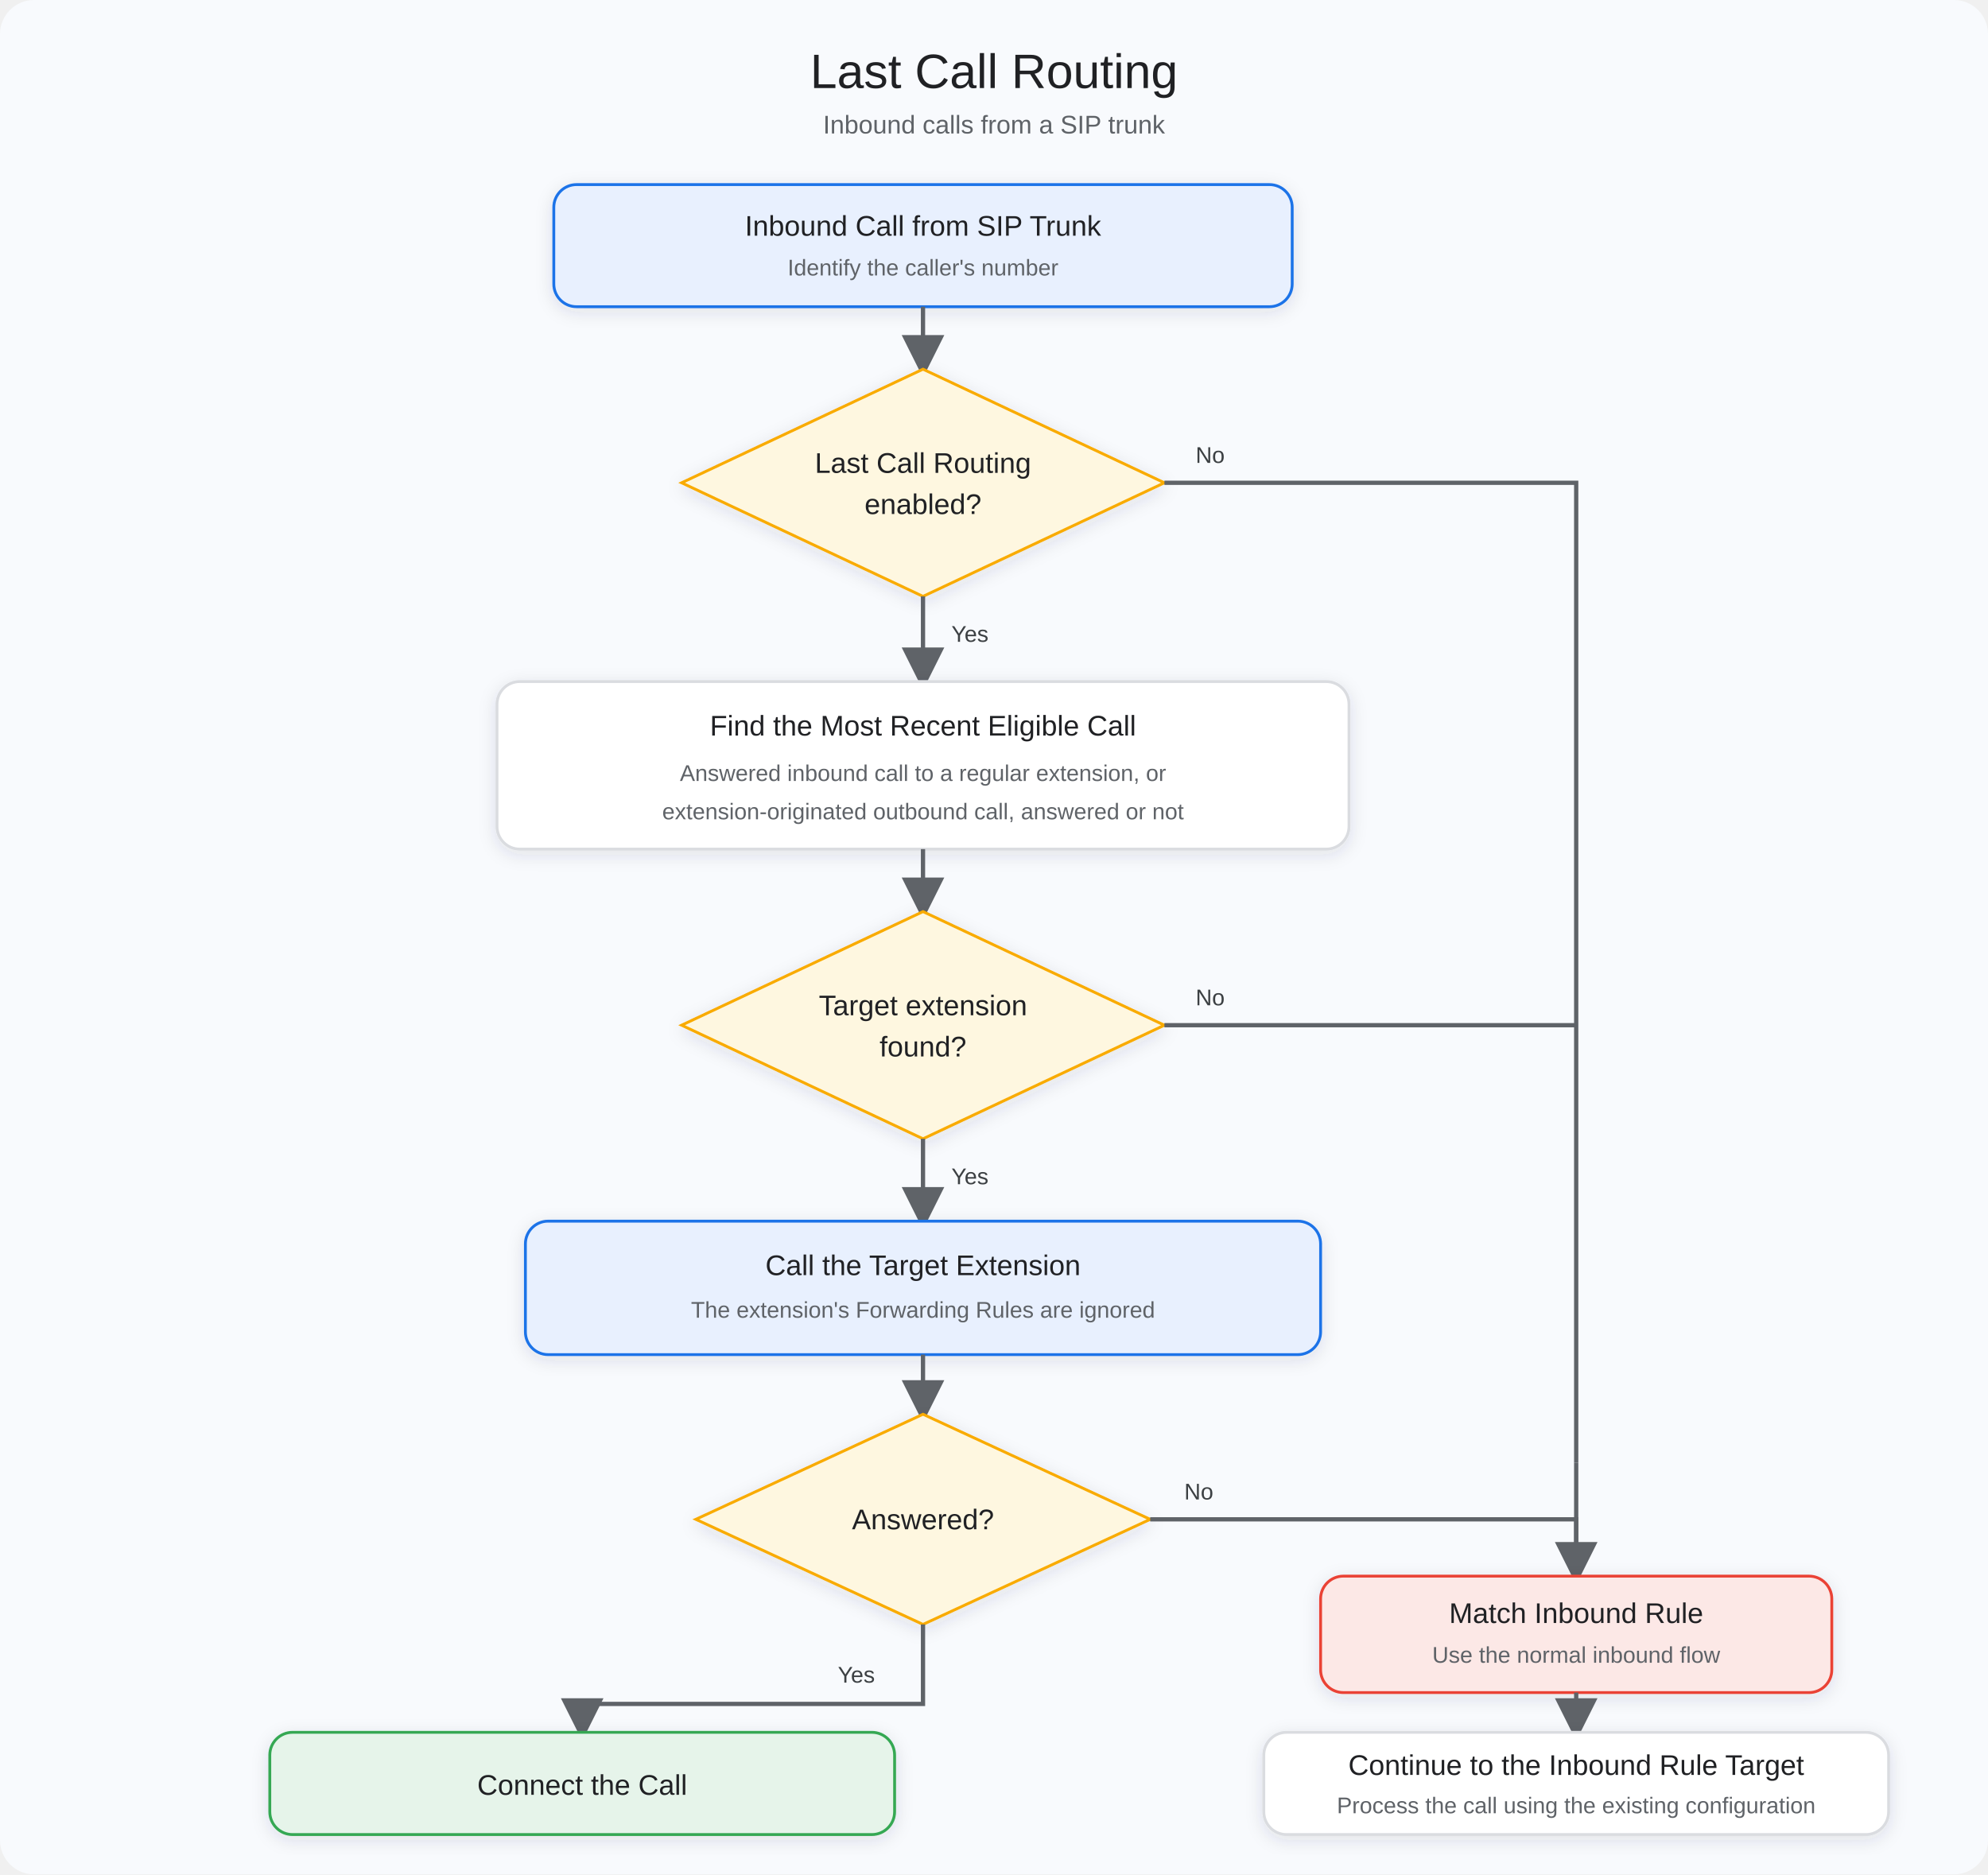
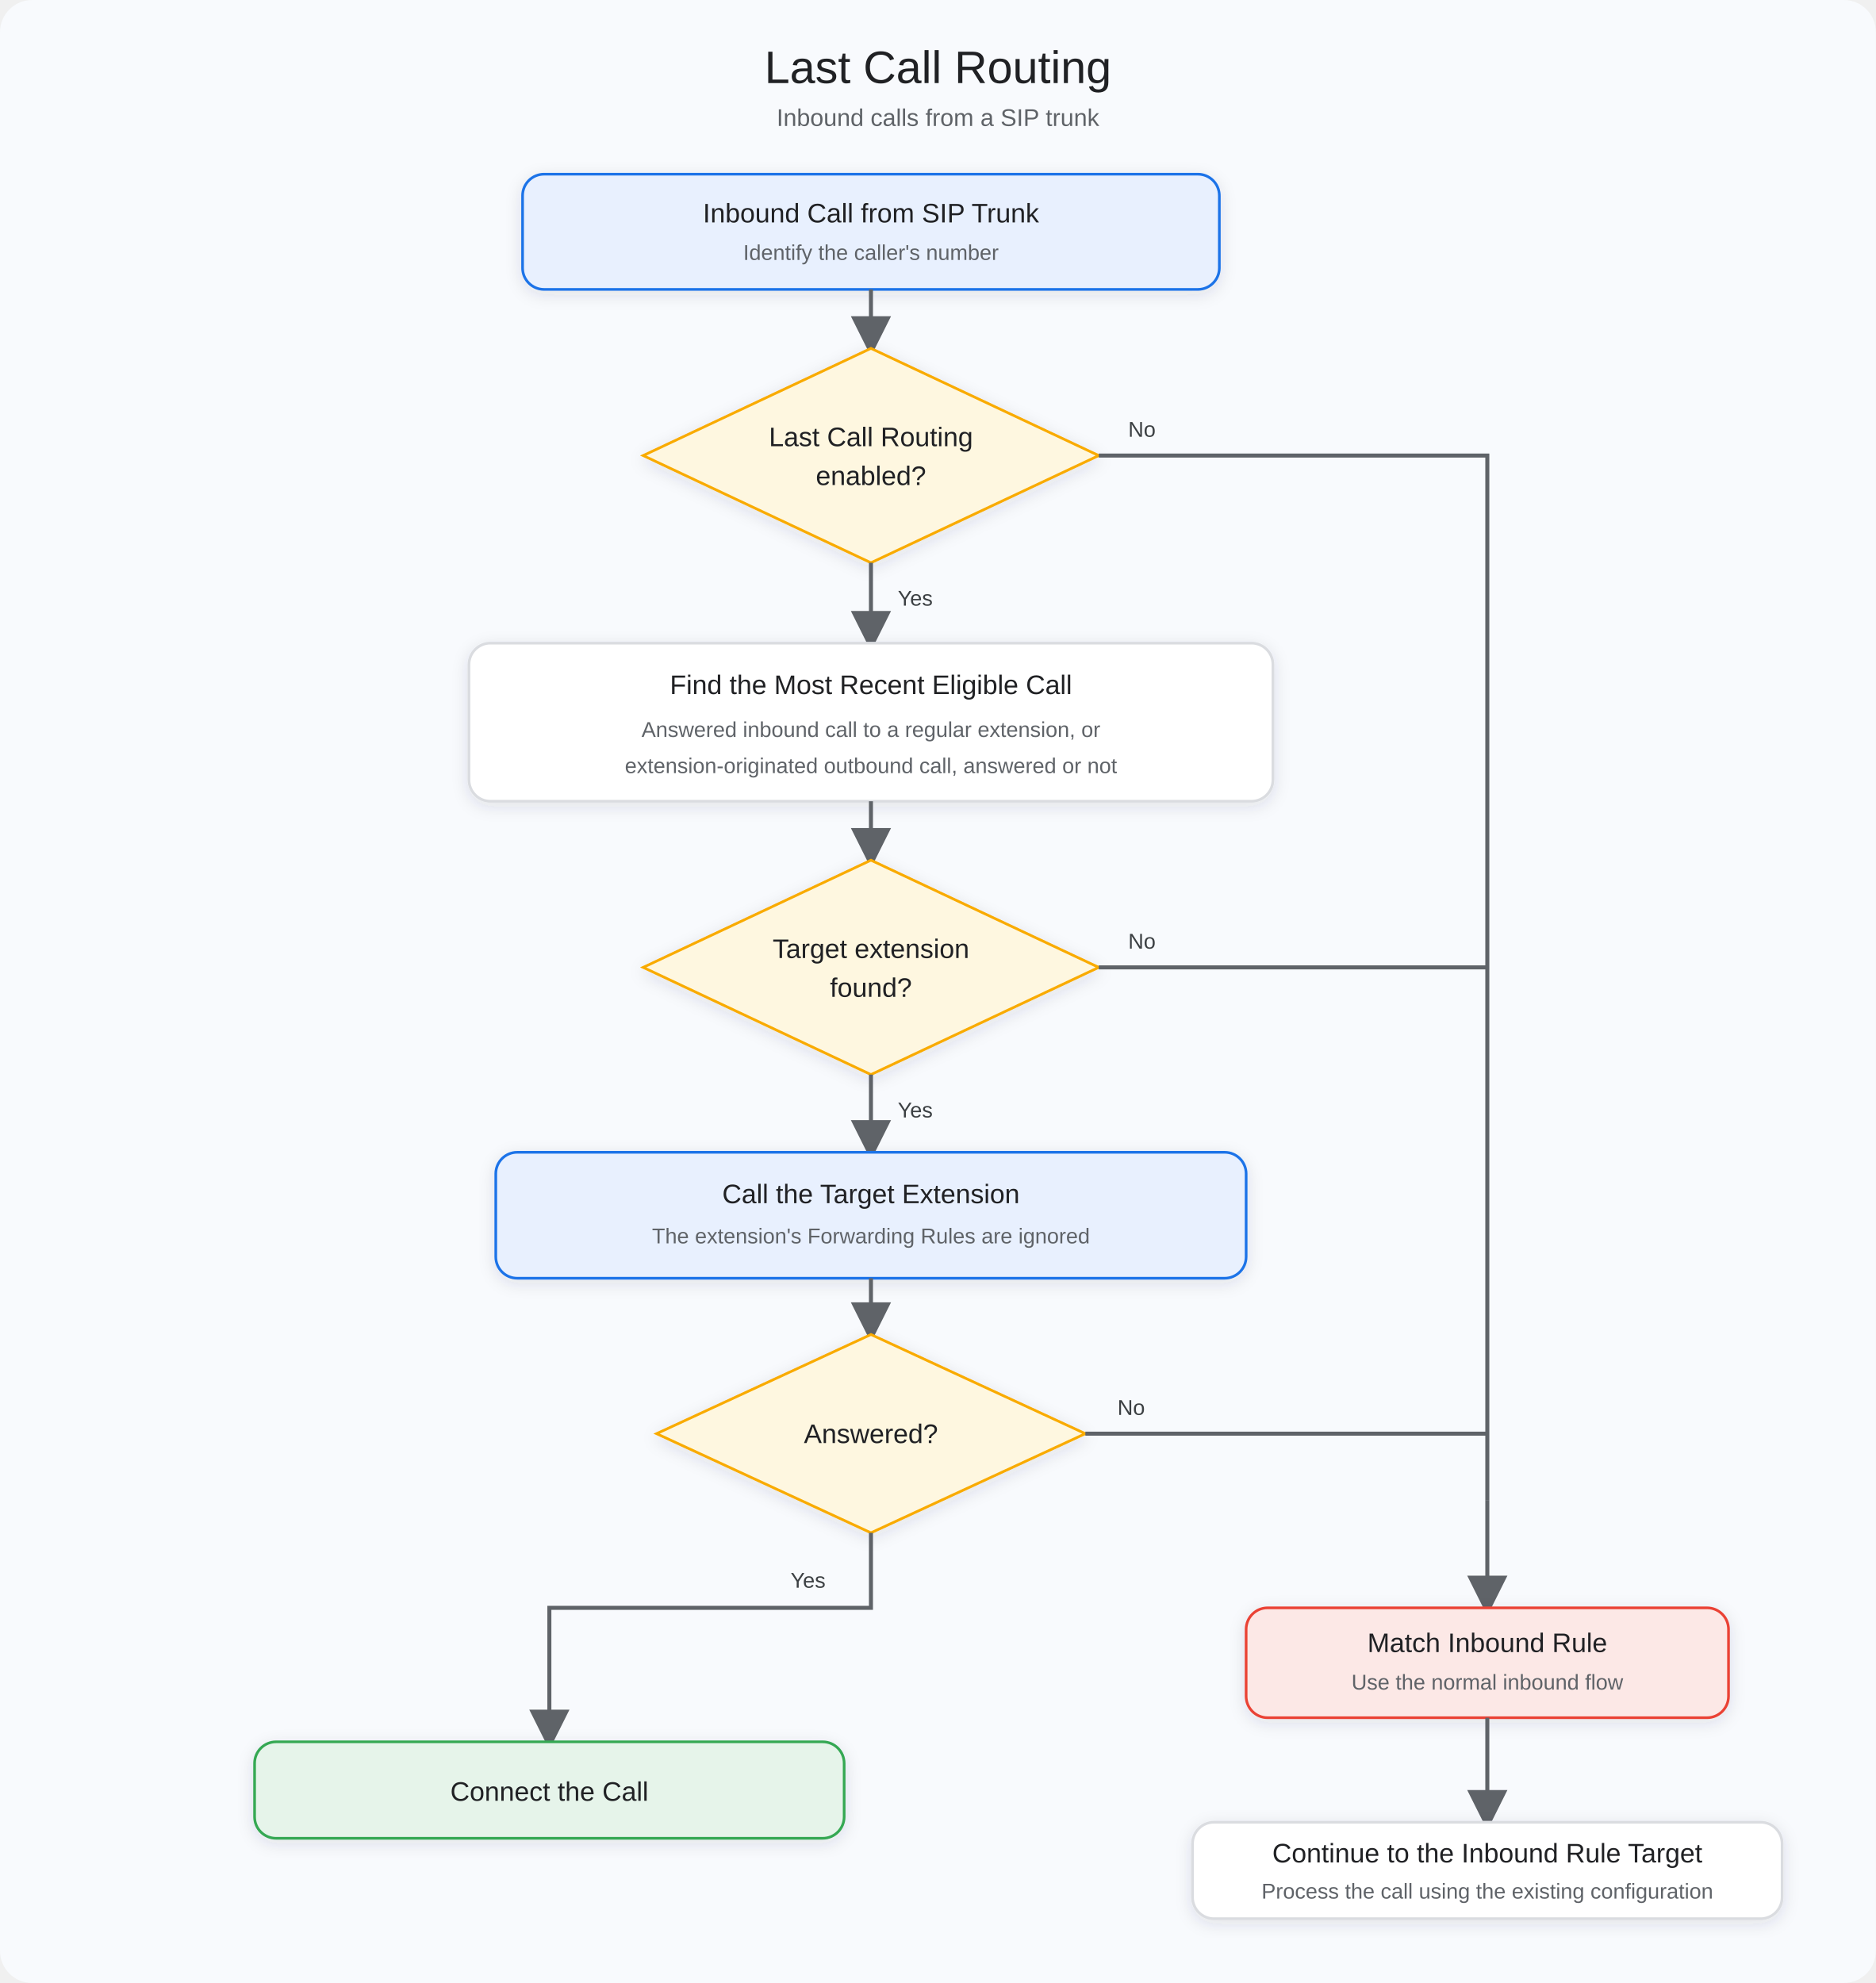
- <svg xmlns="http://www.w3.org/2000/svg" width="1400" height="1320" viewBox="0 0 1400 1320" role="img" aria-labelledby="title desc">
+ <svg xmlns="http://www.w3.org/2000/svg" width="1400" height="1480" viewBox="0 0 1400 1480" role="img" aria-labelledby="title desc">
  <defs>
    <filter id="shadow" x="-20%" y="-20%" width="140%" height="140%">
      <feDropShadow dx="0" dy="3" stdDeviation="6" flood-color="#3C4043" flood-opacity="0.12" />
    </filter>
    <marker id="arrow" markerWidth="10" markerHeight="10" refX="8" refY="5" orient="auto" markerUnits="strokeWidth">
      <path d="M 0 0 L 10 5 L 0 10 z" fill="#5F6368" />
    </marker>
    <style>
      .title { font: 500 34px Arial, sans-serif; fill: #202124; }
      .subtitle { font: 400 18px Arial, sans-serif; fill: #5F6368; }
      .node { fill: #FFFFFF; stroke: #DADCE0; stroke-width: 2; filter: url(#shadow); }
      .primary { fill: #E8F0FE; stroke: #1A73E8; stroke-width: 2; filter: url(#shadow); }
      .decision { fill: #FEF7E0; stroke: #F9AB00; stroke-width: 2; filter: url(#shadow); }
      .success { fill: #E6F4EA; stroke: #34A853; stroke-width: 2; filter: url(#shadow); }
      .fallback { fill: #FCE8E6; stroke: #EA4335; stroke-width: 2; filter: url(#shadow); }
      .label { font: 500 20px Arial, sans-serif; fill: #202124; text-anchor: middle; }
      .detail { font: 400 16px Arial, sans-serif; fill: #5F6368; text-anchor: middle; }
      .branch { font: 500 16px Arial, sans-serif; fill: #3C4043; }
      .line { fill: none; stroke: #5F6368; stroke-width: 3; marker-end: url(#arrow); }
      .rail { fill: none; stroke: #5F6368; stroke-width: 3; }
    </style>
  </defs>
-   <rect width="1400" height="1320" rx="24" fill="#F8FAFD" />
+   <rect width="1400" height="1480" rx="24" fill="#F8FAFD" />
  <text x="700" y="62" class="title" text-anchor="middle">Last Call Routing</text>
  <text x="700" y="94" class="subtitle" text-anchor="middle">Inbound calls from a SIP trunk</text>
  <rect x="390" y="130" width="520" height="86" rx="16" class="primary" />
  <text x="650" y="166" class="label">Inbound Call from SIP Trunk</text>
  <text x="650" y="194" class="detail">Identify the caller's number</text>
  <path d="M650 216 V260" class="line" />
  <path d="M650 260 L820 340 L650 420 L480 340 Z" class="decision" />
  <text x="650" y="333" class="label">Last Call Routing</text>
  <text x="650" y="362" class="label">enabled?</text>
  <text x="670" y="452" class="branch">Yes</text>
  <path d="M650 420 V480" class="line" />
  <rect x="350" y="480" width="600" height="118" rx="16" class="node" />
  <text x="650" y="518" class="label">Find the Most Recent Eligible Call</text>
  <text x="650" y="550" class="detail">Answered inbound call to a regular extension, or</text>
  <text x="650" y="577" class="detail">extension-originated outbound call, answered or not</text>
  <path d="M650 598 V642" class="line" />
  <path d="M650 642 L820 722 L650 802 L480 722 Z" class="decision" />
  <text x="650" y="715" class="label">Target extension</text>
  <text x="650" y="744" class="label">found?</text>
  <text x="670" y="834" class="branch">Yes</text>
  <path d="M650 802 V860" class="line" />
  <rect x="370" y="860" width="560" height="94" rx="16" class="primary" />
  <text x="650" y="898" class="label">Call the Target Extension</text>
  <text x="650" y="928" class="detail">The extension's Forwarding Rules are ignored</text>
  <path d="M650 954 V996" class="line" />
  <path d="M650 996 L810 1070 L650 1144 L490 1070 Z" class="decision" />
  <text x="650" y="1077" class="label">Answered?</text>
  <text x="590" y="1185" class="branch">Yes</text>
-   <path d="M650 1144 V1200 H410 V1220" class="line" />
-   <rect x="190" y="1220" width="440" height="72" rx="16" class="success" />
-   <text x="410" y="1264" class="label">Connect the Call</text>
-   <path d="M820 340 H1110 V1030" class="rail" />
+   <path d="M650 1144 V1200 H410 V1300" class="line" />
+   <rect x="190" y="1300" width="440" height="72" rx="16" class="success" />
+   <text x="410" y="1344" class="label">Connect the Call</text>
+   <path d="M820 340 H1110 V1120" class="rail" />
  <text x="842" y="326" class="branch">No</text>
  <path d="M820 722 H1110" class="rail" />
  <text x="842" y="708" class="branch">No</text>
-   <path d="M810 1070 H1110 V1110" class="rail" />
+   <path d="M810 1070 H1110" class="rail" />
  <text x="834" y="1056" class="branch">No</text>
-   <path d="M1110 1030 V1110" class="line" />
-   <rect x="930" y="1110" width="360" height="82" rx="16" class="fallback" />
-   <text x="1110" y="1143" class="label">Match Inbound Rule</text>
-   <text x="1110" y="1171" class="detail">Use the normal inbound flow</text>
-   <path d="M1110 1192 V1220" class="line" />
-   <rect x="890" y="1220" width="440" height="72" rx="16" class="node" />
-   <text x="1110" y="1250" class="label">Continue to the Inbound Rule Target</text>
-   <text x="1110" y="1277" class="detail">Process the call using the existing configuration</text>
+   <path d="M1110 1120 V1200" class="line" />
+   <rect x="930" y="1200" width="360" height="82" rx="16" class="fallback" />
+   <text x="1110" y="1233" class="label">Match Inbound Rule</text>
+   <text x="1110" y="1261" class="detail">Use the normal inbound flow</text>
+   <path d="M1110 1282 V1360" class="line" />
+   <rect x="890" y="1360" width="440" height="72" rx="16" class="node" />
+   <text x="1110" y="1390" class="label">Continue to the Inbound Rule Target</text>
+   <text x="1110" y="1417" class="detail">Process the call using the existing configuration</text>
</svg>
